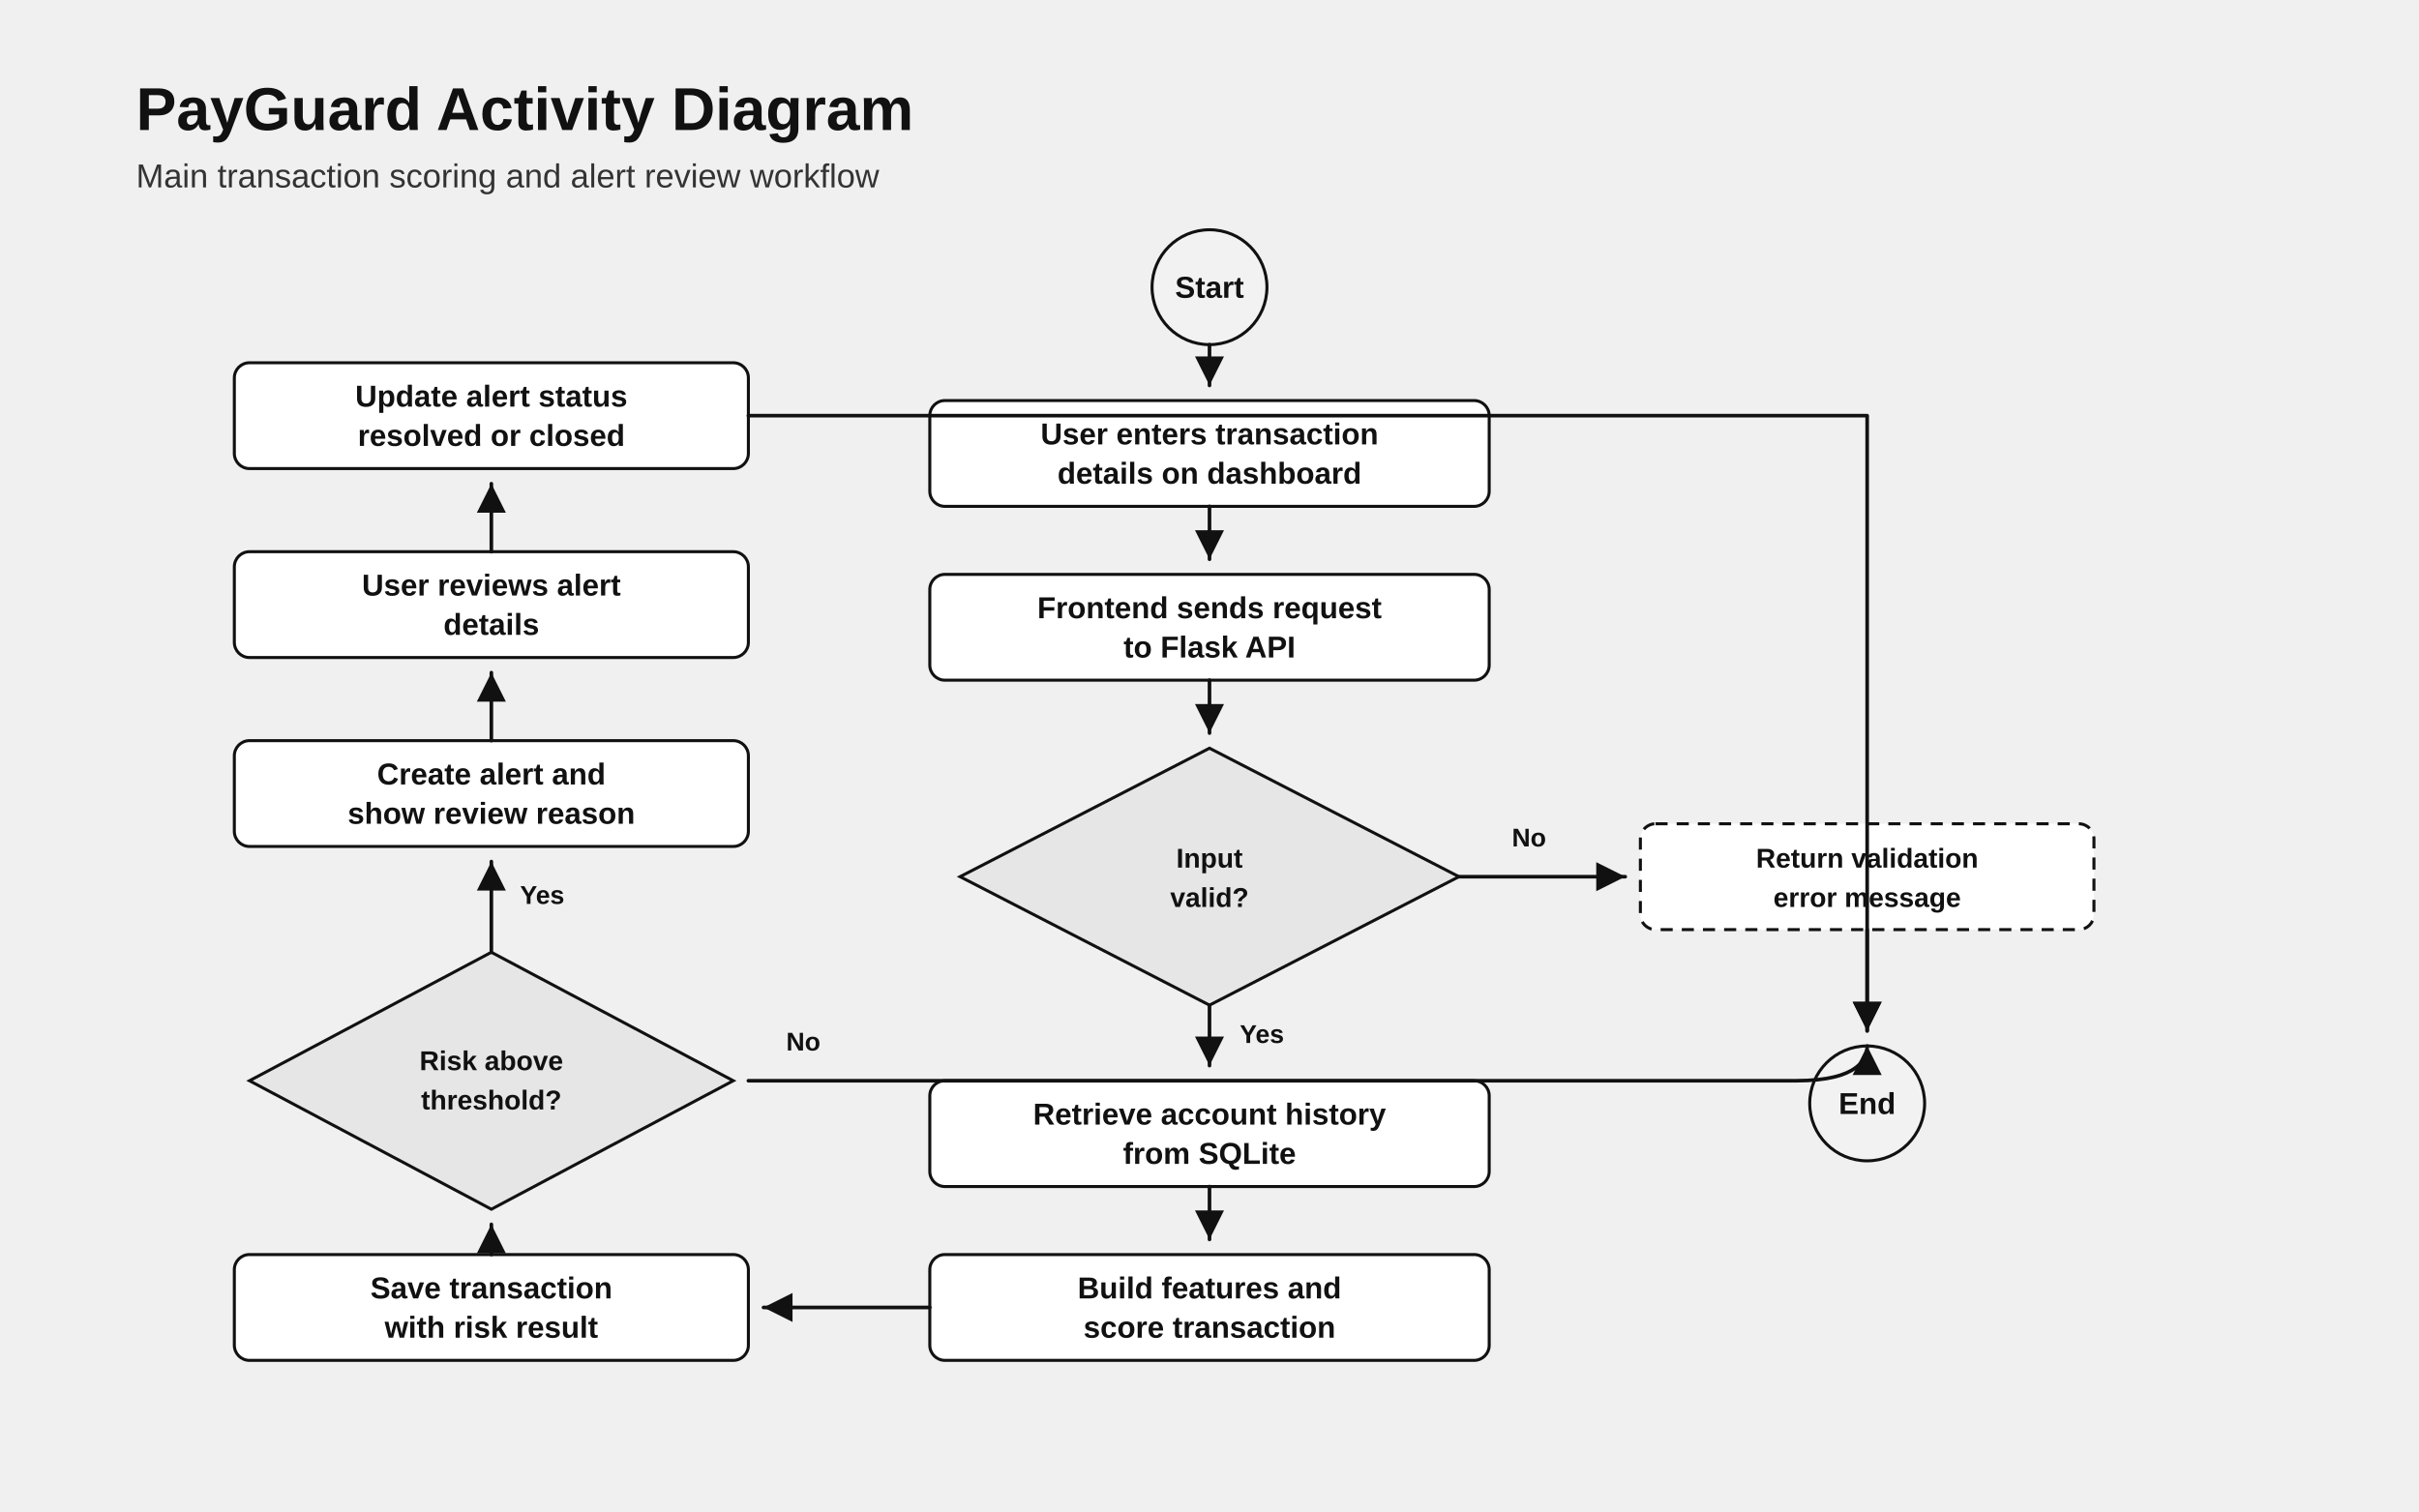
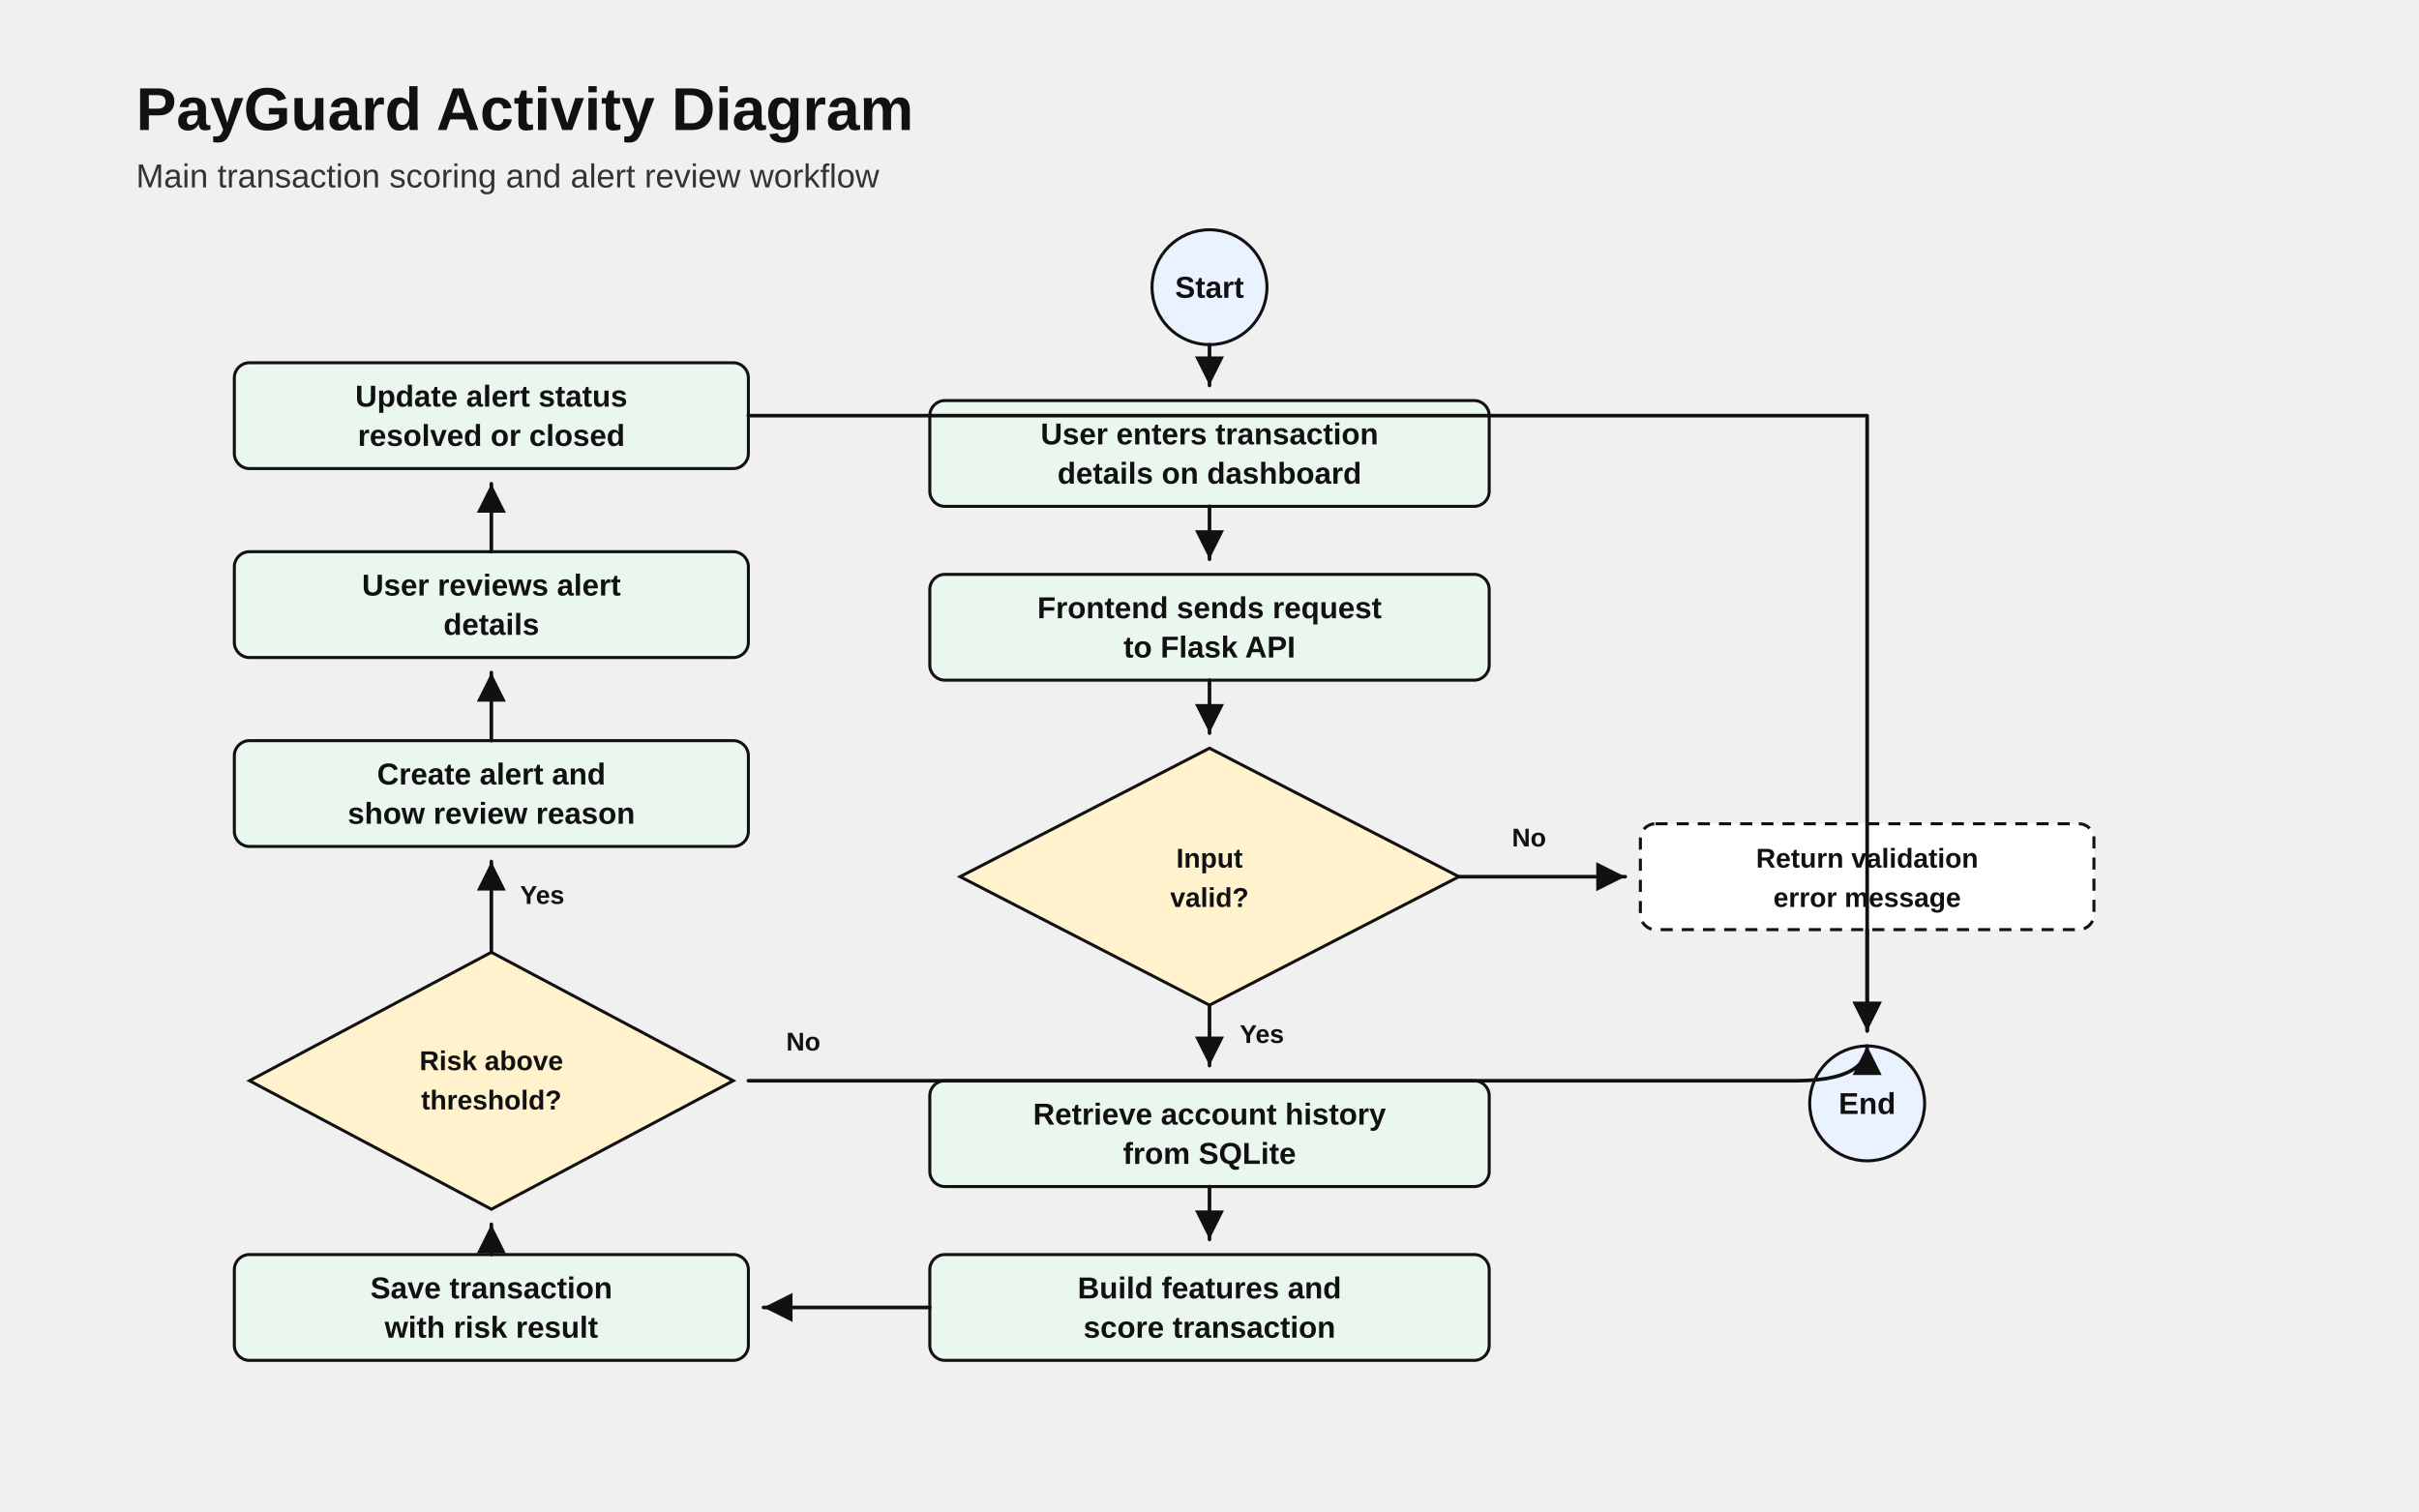
<svg xmlns="http://www.w3.org/2000/svg" width="1600" height="1000" viewBox="0 0 1600 1000" role="img" aria-labelledby="title desc">
  <defs>
    <marker id="arrow" markerWidth="12" markerHeight="12" refX="10" refY="6" orient="auto">
      <path d="M2 2 L10 6 L2 10 Z" fill="#111111" />
    </marker>
    <style>
      .title { fill: #111111; font-family: Calibri, Arial, sans-serif; font-size: 40px; font-weight: 700; }
      .subtitle { fill: #333333; font-family: Calibri, Arial, sans-serif; font-size: 22px; }
-       .startEnd { fill: #f2f2f2; stroke: #111111; stroke-width: 2; }
-       .process { fill: #ffffff; stroke: #111111; stroke-width: 2; }
-       .decision { fill: #e6e6e6; stroke: #111111; stroke-width: 2; }
+       .startEnd { fill: #eaf2ff; stroke: #111111; stroke-width: 2; }
+       .process { fill: #eaf7ee; stroke: #111111; stroke-width: 2; }
+       .decision { fill: #fff2cc; stroke: #111111; stroke-width: 2; }
      .exception { fill: #ffffff; stroke: #111111; stroke-width: 2; stroke-dasharray: 8 6; }
      .textLight { fill: #111111; font-family: Calibri, Arial, sans-serif; font-size: 20px; font-weight: 700; }
      .textDark { fill: #111111; font-family: Calibri, Arial, sans-serif; font-size: 18px; font-weight: 700; }
      .small { fill: #111111; font-family: Calibri, Arial, sans-serif; font-size: 17px; font-weight: 600; }
      .line { stroke: #111111; stroke-width: 2.4; fill: none; marker-end: url(#arrow); stroke-linecap: round; stroke-linejoin: round; }
    </style>
  </defs>
  <text x="90" y="86" class="title">PayGuard Activity Diagram</text>
  <text x="90" y="124" class="subtitle">Main transaction scoring and alert review workflow</text>
  <circle cx="800" cy="190" r="38" class="startEnd" />
  <text x="800" y="197" class="textLight" text-anchor="middle">Start</text>
  <rect x="615" y="265" width="370" height="70" rx="10" class="process" />
  <text x="800" y="294" class="textLight" text-anchor="middle">User enters transaction</text>
  <text x="800" y="320" class="textLight" text-anchor="middle">details on dashboard</text>
  <rect x="615" y="380" width="370" height="70" rx="10" class="process" />
  <text x="800" y="409" class="textLight" text-anchor="middle">Frontend sends request</text>
  <text x="800" y="435" class="textLight" text-anchor="middle">to Flask API</text>
  <polygon points="800,495 965,580 800,665 635,580" class="decision" />
  <text x="800" y="574" class="textDark" text-anchor="middle">Input</text>
  <text x="800" y="600" class="textDark" text-anchor="middle">valid?</text>
  <rect x="1085" y="545" width="300" height="70" rx="10" class="exception" />
  <text x="1235" y="574" class="textDark" text-anchor="middle">Return validation</text>
  <text x="1235" y="600" class="textDark" text-anchor="middle">error message</text>
  <rect x="615" y="715" width="370" height="70" rx="10" class="process" />
  <text x="800" y="744" class="textLight" text-anchor="middle">Retrieve account history</text>
  <text x="800" y="770" class="textLight" text-anchor="middle">from SQLite</text>
  <rect x="615" y="830" width="370" height="70" rx="10" class="process" />
  <text x="800" y="859" class="textLight" text-anchor="middle">Build features and</text>
  <text x="800" y="885" class="textLight" text-anchor="middle">score transaction</text>
  <rect x="155" y="830" width="340" height="70" rx="10" class="process" />
  <text x="325" y="859" class="textLight" text-anchor="middle">Save transaction</text>
  <text x="325" y="885" class="textLight" text-anchor="middle">with risk result</text>
  <polygon points="325,630 485,715 325,800 165,715" class="decision" />
  <text x="325" y="708" class="textDark" text-anchor="middle">Risk above</text>
  <text x="325" y="734" class="textDark" text-anchor="middle">threshold?</text>
  <rect x="155" y="490" width="340" height="70" rx="10" class="process" />
  <text x="325" y="519" class="textLight" text-anchor="middle">Create alert and</text>
  <text x="325" y="545" class="textLight" text-anchor="middle">show review reason</text>
  <rect x="155" y="365" width="340" height="70" rx="10" class="process" />
  <text x="325" y="394" class="textLight" text-anchor="middle">User reviews alert</text>
  <text x="325" y="420" class="textLight" text-anchor="middle">details</text>
  <rect x="155" y="240" width="340" height="70" rx="10" class="process" />
  <text x="325" y="269" class="textLight" text-anchor="middle">Update alert status</text>
  <text x="325" y="295" class="textLight" text-anchor="middle">resolved or closed</text>
  <circle cx="1235" cy="730" r="38" class="startEnd" />
  <text x="1235" y="737" class="textLight" text-anchor="middle">End</text>
  <path d="M800 228 V255" class="line" />
  <path d="M800 335 V370" class="line" />
  <path d="M800 450 V485" class="line" />
  <path d="M965 580 H1075" class="line" />
  <text x="1000" y="560" class="small">No</text>
  <path d="M1235 615 V682" class="line" />
  <path d="M800 665 V705" class="line" />
  <text x="820" y="690" class="small">Yes</text>
  <path d="M800 785 V820" class="line" />
  <path d="M615 865 H505" class="line" />
  <path d="M325 830 V810" class="line" />
  <path d="M325 630 V570" class="line" />
  <text x="344" y="598" class="small">Yes</text>
  <path d="M325 490 V445" class="line" />
  <path d="M325 365 V320" class="line" />
  <path d="M495 715 H1188 C1230 715 1235 700 1235 692" class="line" />
  <text x="520" y="695" class="small">No</text>
  <path d="M495 275 H1235 V682" class="line" />
</svg>
